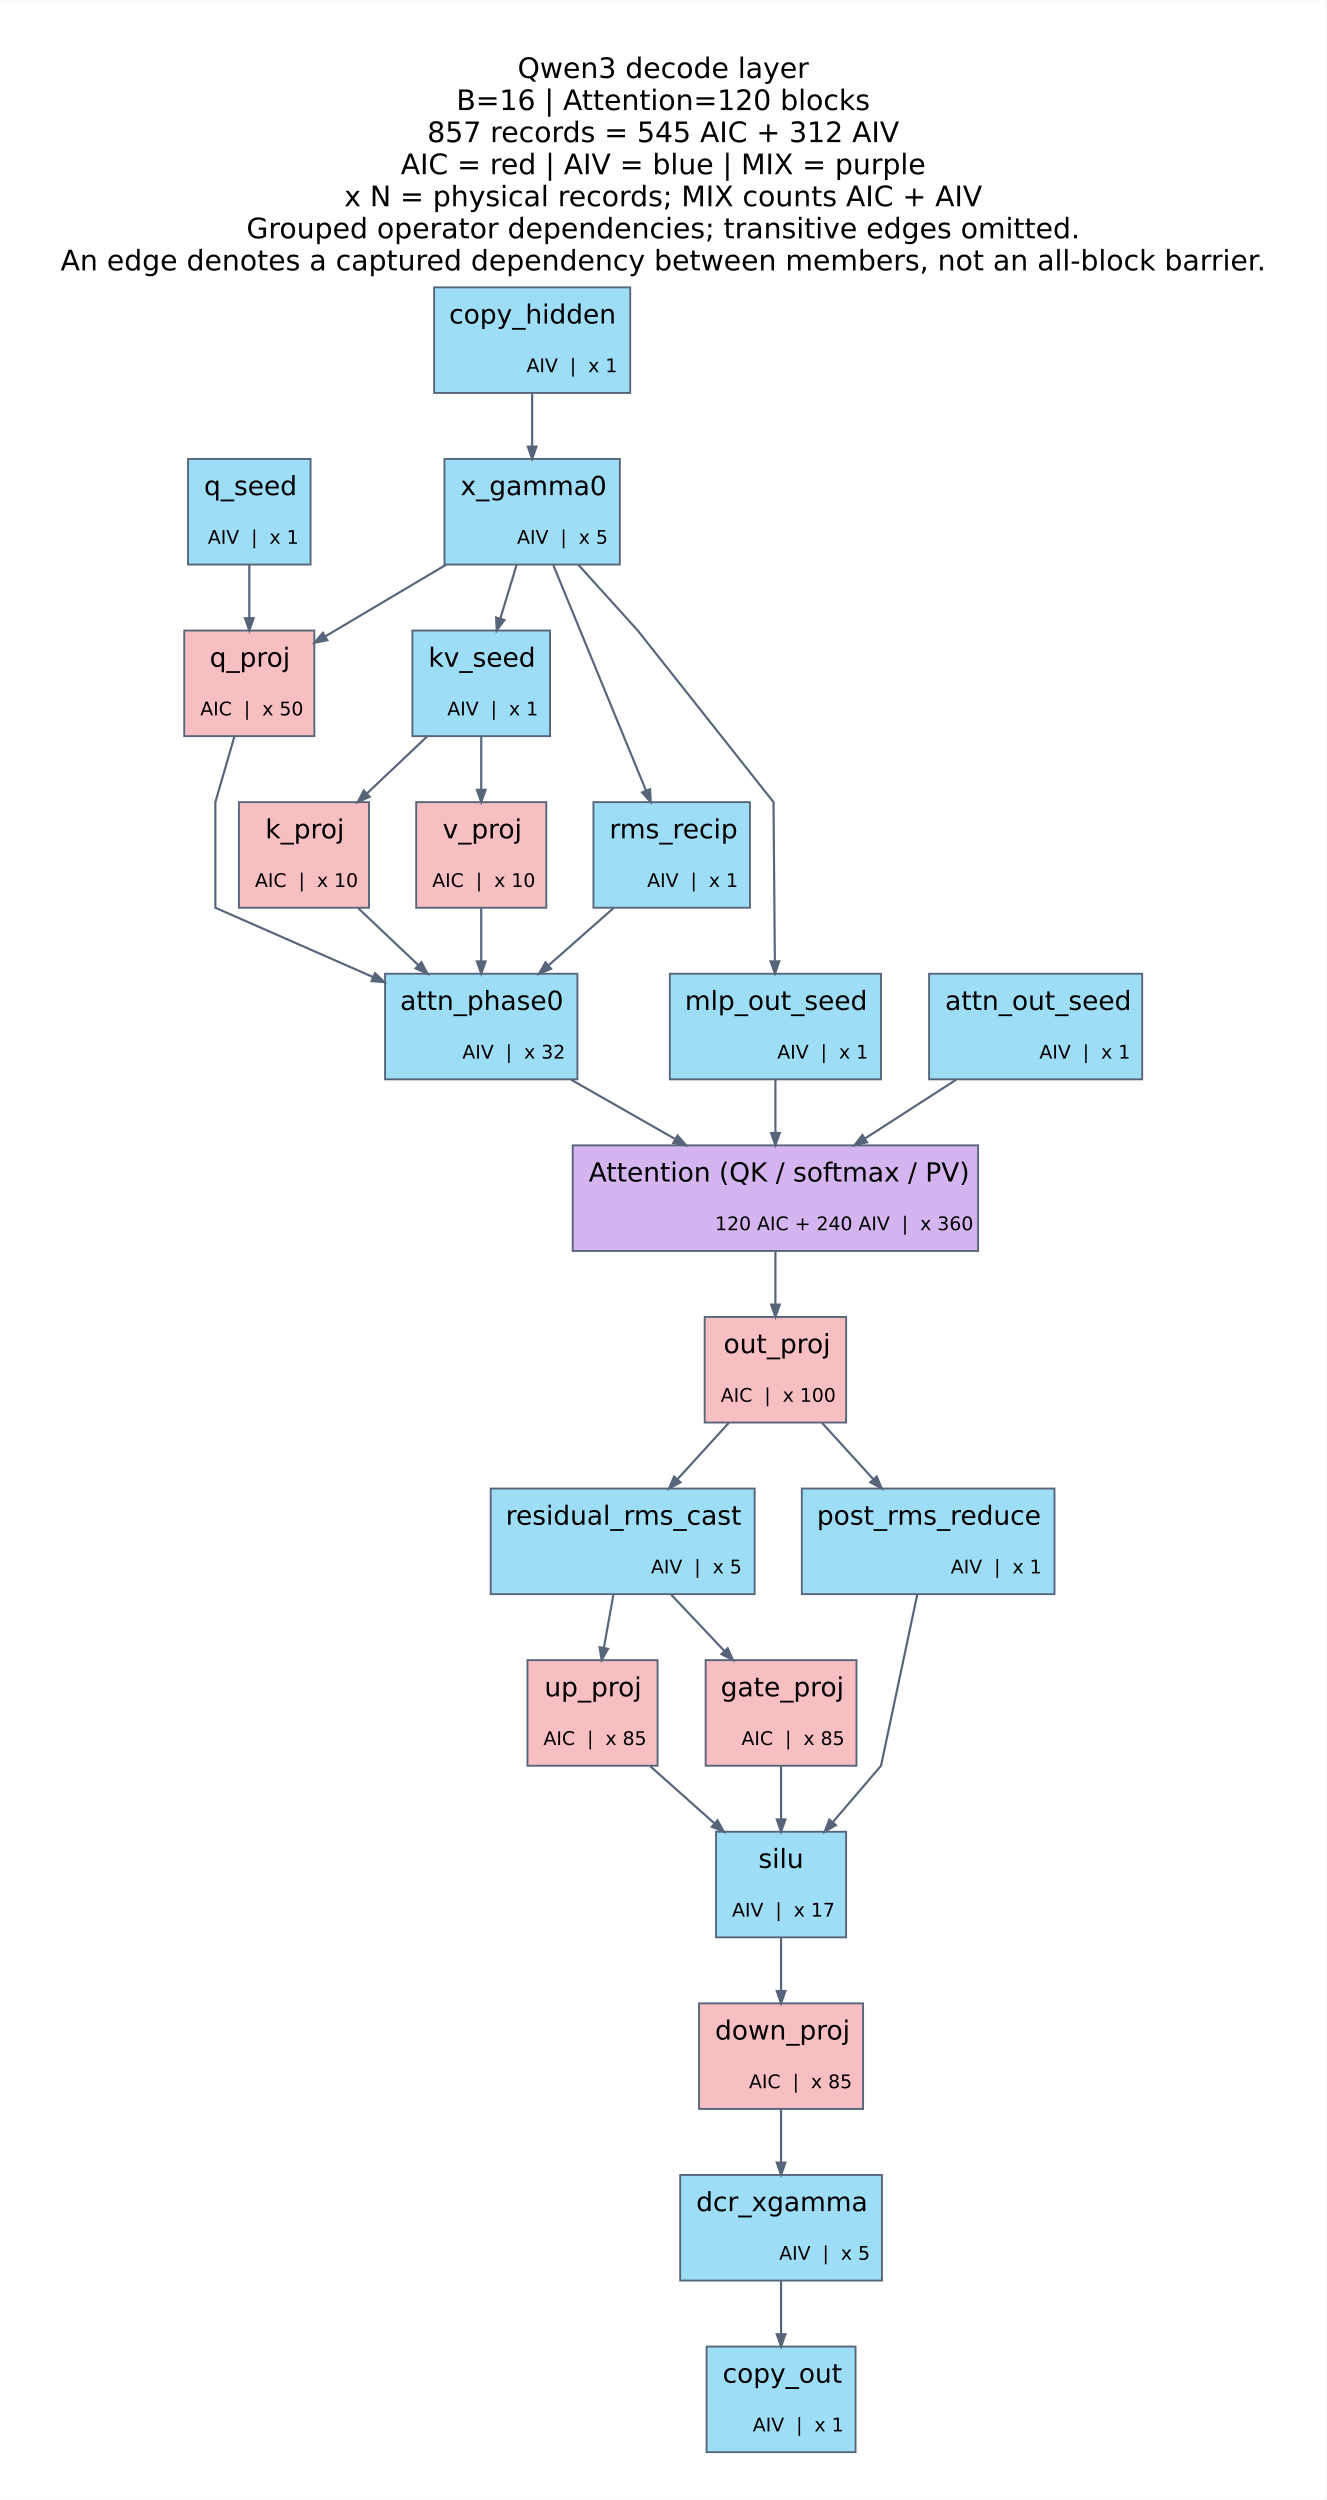
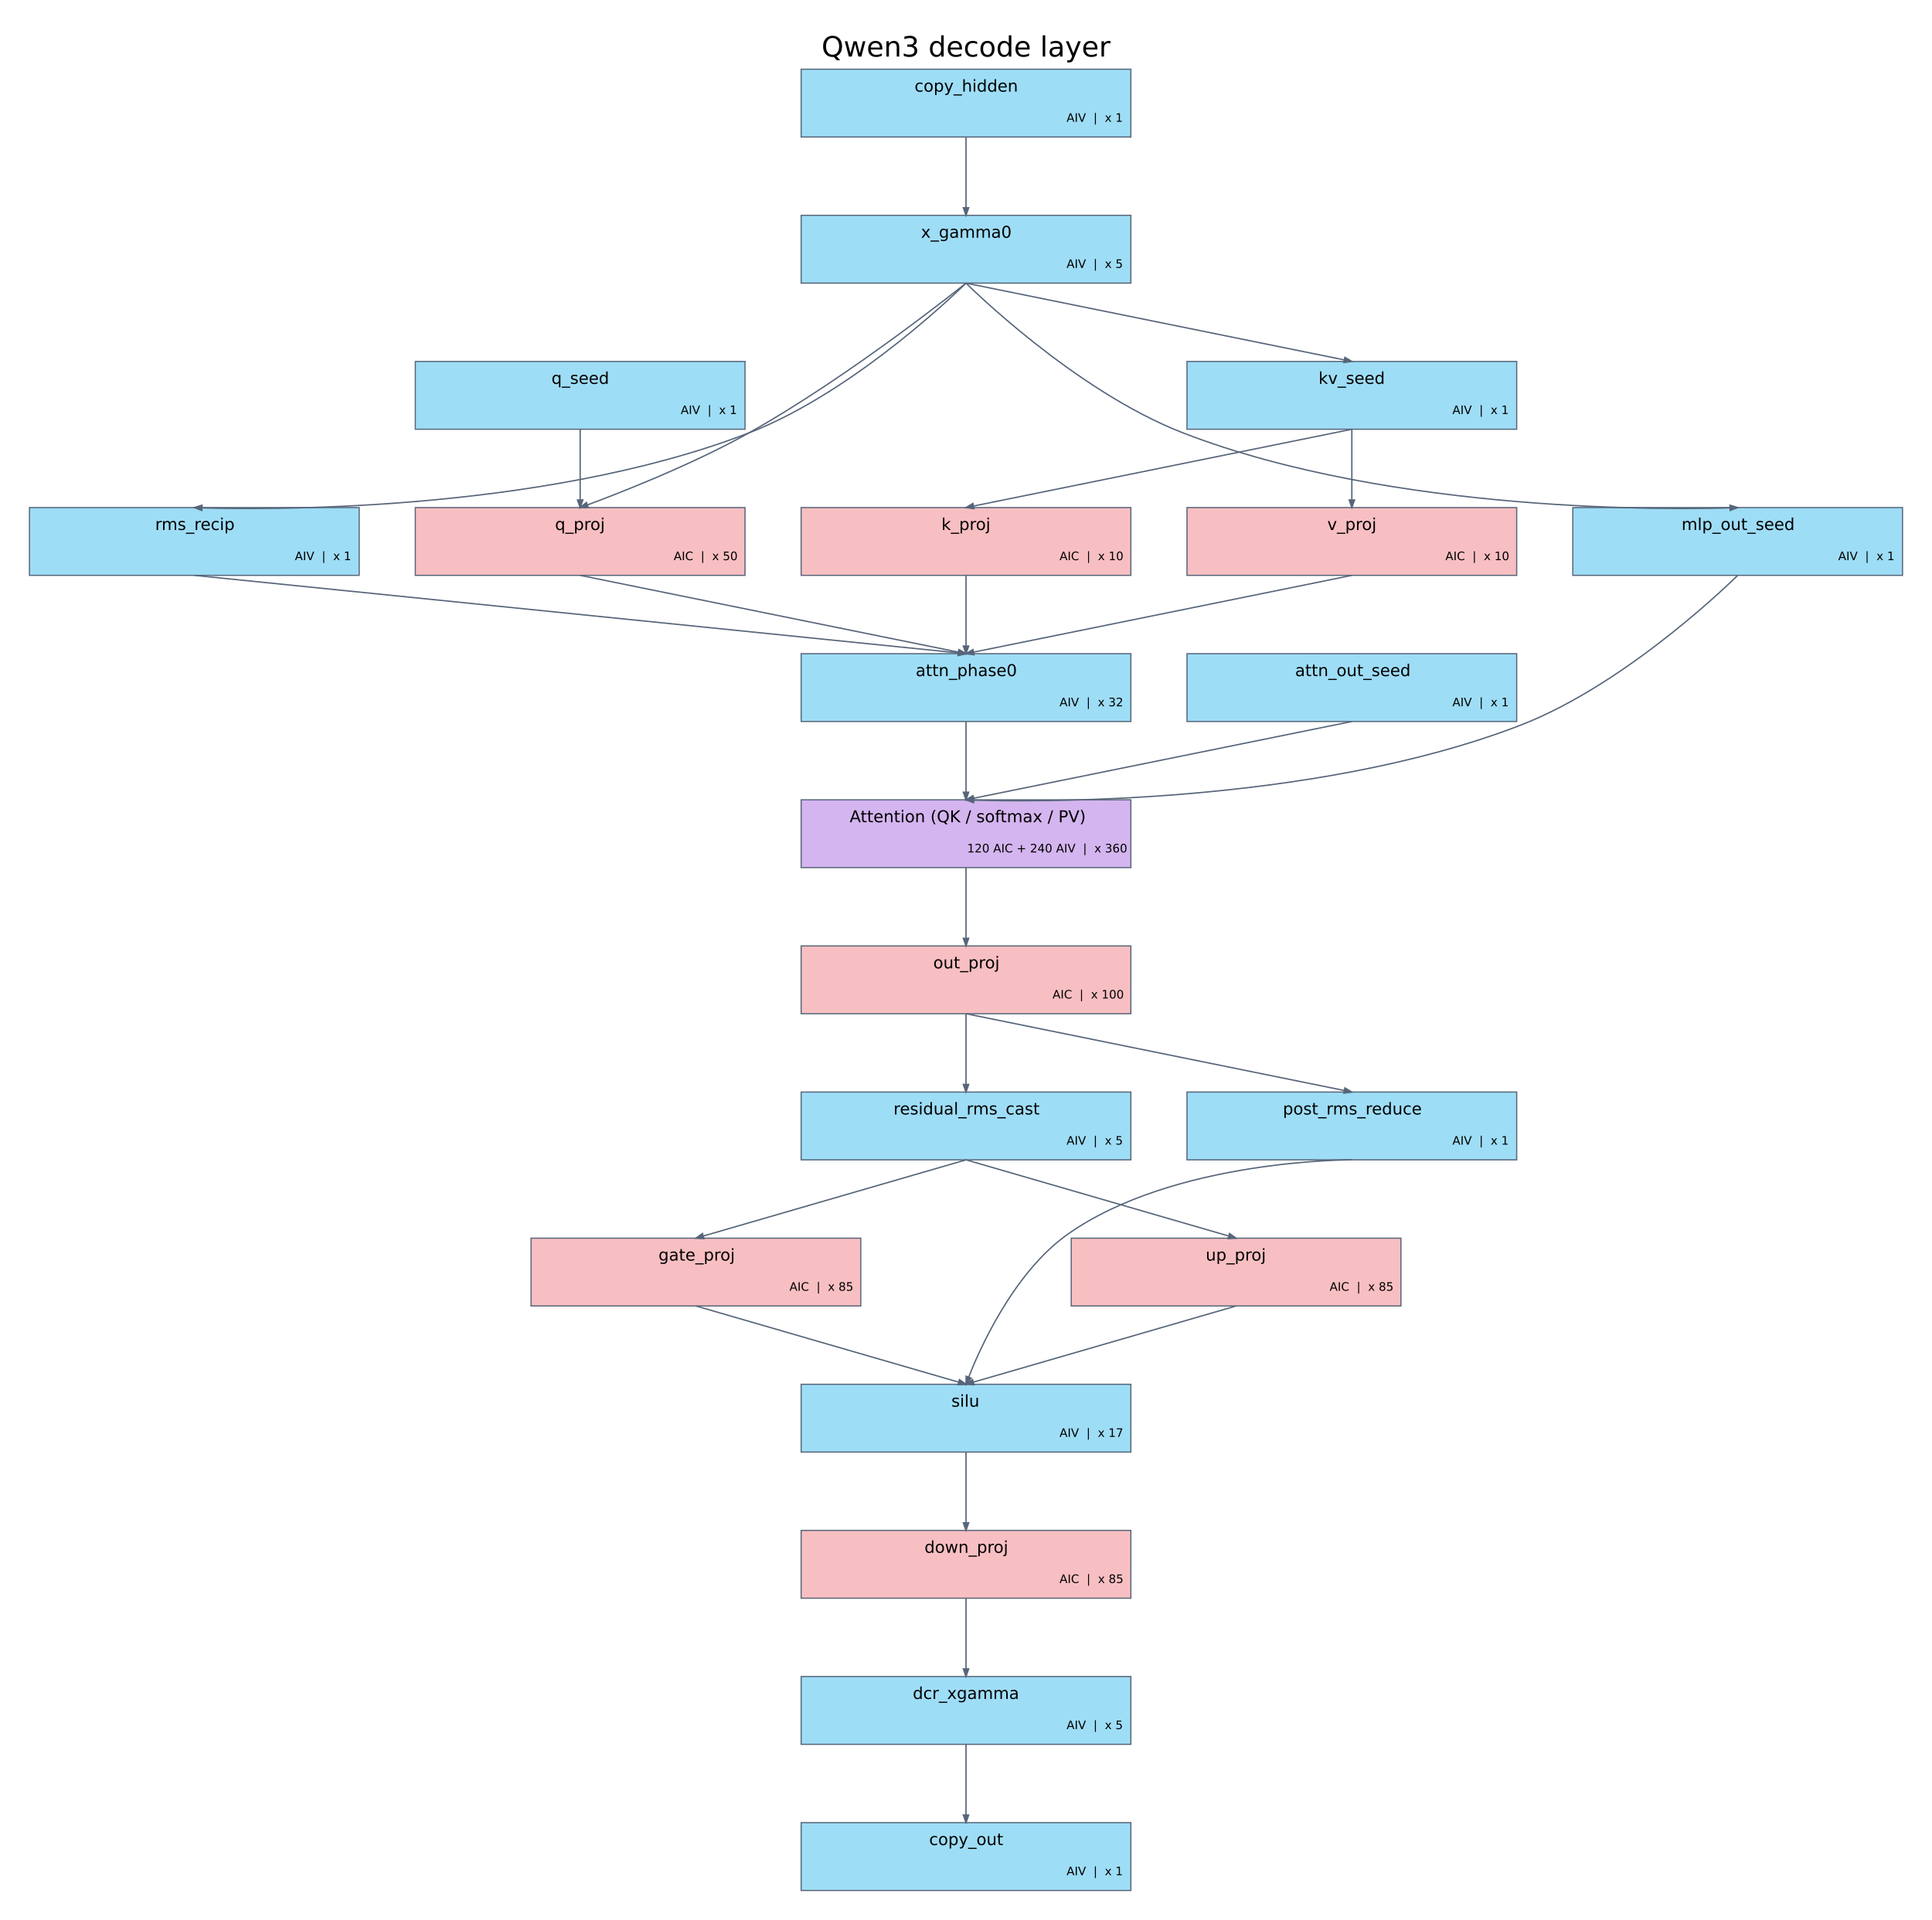
- <svg xmlns="http://www.w3.org/2000/svg" width="703pt" height="1325pt" viewBox="0.00 0.00 703.40 1325.40">
-   <g id="graph0" class="graph" transform="scale(1 1) rotate(0) translate(25.2 1300.2)">
-     <polygon fill="white" stroke="transparent" points="-25.2,25.2 -25.2,-1300.2 678.2,-1300.2 678.2,25.2 -25.2,25.2" />
-     <text text-anchor="middle" x="326.5" y="-1259" font-family="DejaVu Sans" font-size="15.00">Qwen3 decode layer</text>
-     <text text-anchor="middle" x="326.5" y="-1242" font-family="DejaVu Sans" font-size="15.00">B=16 | Attention=120 blocks</text>
-     <text text-anchor="middle" x="326.5" y="-1225" font-family="DejaVu Sans" font-size="15.00">857 records = 545 AIC + 312 AIV</text>
-     <text text-anchor="middle" x="326.5" y="-1208" font-family="DejaVu Sans" font-size="15.00">AIC = red | AIV = blue | MIX = purple</text>
-     <text text-anchor="middle" x="326.5" y="-1191" font-family="DejaVu Sans" font-size="15.00">x N = physical records; MIX counts AIC + AIV</text>
-     <text text-anchor="middle" x="326.5" y="-1174" font-family="DejaVu Sans" font-size="15.00">Grouped operator dependencies; transitive edges omitted.</text>
-     <text text-anchor="middle" x="326.5" y="-1157" font-family="DejaVu Sans" font-size="15.00">An edge denotes a captured dependency between members, not an all-block barrier.</text>
+ <svg xmlns="http://www.w3.org/2000/svg" width="1652pt" height="1642pt" viewBox="0.00 0.00 1652.40 1642.40">
+   <g id="graph0" class="graph" transform="scale(1 1) rotate(0) translate(25.2 1617.2)">
+     <polygon fill="white" stroke="transparent" points="-25.2,25.2 -25.2,-1617.2 1627.2,-1617.2 1627.2,25.2 -25.2,25.2" />
+     <text text-anchor="middle" x="801" y="-1568.8" font-family="DejaVu Sans" font-size="24.00">Qwen3 decode layer</text>
    <g id="node1" class="node">
-       <polygon fill="#9eddf6" stroke="transparent" points="205,-1092 205,-1148 309,-1148 309,-1092 205,-1092" />
-       <text text-anchor="start" x="213" y="-1128.8" font-family="DejaVu Sans" font-size="14.00">copy_hidden</text>
-       <text text-anchor="start" x="254" y="-1103" font-family="DejaVu Sans" font-size="10.00">AIV  |  x 1</text>
-       <polygon fill="none" stroke="#566579" points="205,-1092 205,-1148 309,-1148 309,-1092 205,-1092" />
+       <polygon fill="#9eddf6" stroke="transparent" points="660,-1500 660,-1558 942,-1558 942,-1500 660,-1500" />
+       <text text-anchor="start" x="757" y="-1538.8" font-family="DejaVu Sans" font-size="14.00">copy_hidden</text>
+       <text text-anchor="start" x="887" y="-1513" font-family="DejaVu Sans" font-size="10.00">AIV  |  x 1</text>
+       <polygon fill="none" stroke="#566579" points="660,-1500 660,-1558 942,-1558 942,-1500 660,-1500" />
    </g>
    <g id="node2" class="node">
-       <polygon fill="#9eddf6" stroke="transparent" points="210.5,-1001 210.5,-1057 303.5,-1057 303.5,-1001 210.5,-1001" />
-       <text text-anchor="start" x="219" y="-1037.8" font-family="DejaVu Sans" font-size="14.00">x_gamma0</text>
-       <text text-anchor="start" x="249" y="-1012" font-family="DejaVu Sans" font-size="10.00">AIV  |  x 5</text>
-       <polygon fill="none" stroke="#566579" points="210.5,-1001 210.5,-1057 303.5,-1057 303.5,-1001 210.5,-1001" />
+       <polygon fill="#9eddf6" stroke="transparent" points="660,-1375 660,-1433 942,-1433 942,-1375 660,-1375" />
+       <text text-anchor="start" x="762.5" y="-1413.8" font-family="DejaVu Sans" font-size="14.00">x_gamma0</text>
+       <text text-anchor="start" x="887" y="-1388" font-family="DejaVu Sans" font-size="10.00">AIV  |  x 5</text>
+       <polygon fill="none" stroke="#566579" points="660,-1375 660,-1433 942,-1433 942,-1375 660,-1375" />
    </g>
    <g id="edge4" class="edge">
-       <path fill="none" stroke="#566579" stroke-width="1.15" d="M257,-1091.81C257,-1082.93 257,-1072.95 257,-1063.65" />
-       <polygon fill="#566579" stroke="#566579" stroke-width="1.15" points="259.28,-1063.52 257,-1057.02 254.73,-1063.52 259.28,-1063.52" />
+       <path fill="none" stroke="#566579" stroke-width="1.15" d="M801,-1500C801,-1500 801,-1456.62 801,-1439.67" />
+       <polygon fill="#566579" stroke="#566579" stroke-width="1.15" points="803.28,-1439.5 801,-1433 798.73,-1439.5 803.28,-1439.5" />
    </g>
    <g id="node4" class="node">
-       <polygon fill="#9eddf6" stroke="transparent" points="289.5,-819 289.5,-875 372.5,-875 372.5,-819 289.5,-819" />
-       <text text-anchor="start" x="298" y="-855.8" font-family="DejaVu Sans" font-size="14.00">rms_recip</text>
-       <text text-anchor="start" x="318" y="-830" font-family="DejaVu Sans" font-size="10.00">AIV  |  x 1</text>
-       <polygon fill="none" stroke="#566579" points="289.5,-819 289.5,-875 372.5,-875 372.5,-819 289.5,-819" />
+       <polygon fill="#9eddf6" stroke="transparent" points="0,-1125 0,-1183 282,-1183 282,-1125 0,-1125" />
+       <text text-anchor="start" x="107.5" y="-1163.8" font-family="DejaVu Sans" font-size="14.00">rms_recip</text>
+       <text text-anchor="start" x="227" y="-1138" font-family="DejaVu Sans" font-size="10.00">AIV  |  x 1</text>
+       <polygon fill="none" stroke="#566579" points="0,-1125 0,-1183 282,-1183 282,-1125 0,-1125" />
    </g>
    <g id="edge26" class="edge">
-       <path fill="none" stroke="#566579" stroke-width="1.15" d="M268.24,-1000.66C281.41,-968.63 303.22,-915.57 317.35,-881.2" />
-       <polygon fill="#566579" stroke="#566579" stroke-width="1.15" points="319.53,-881.88 319.9,-875.01 315.32,-880.15 319.53,-881.88" />
+       <path fill="none" stroke="#566579" stroke-width="1.15" d="M801,-1375C801,-1375 708.78,-1282.97 615.2,-1246.8 435.06,-1177.17 190.99,-1181.39 147.7,-1182.75" />
+       <polygon fill="#566579" stroke="#566579" stroke-width="1.15" points="147.41,-1180.49 141,-1183 147.58,-1185.03 147.41,-1180.49" />
    </g>
    <g id="node6" class="node">
-       <polygon fill="#f8bfc2" stroke="transparent" points="72.5,-910 72.5,-966 141.5,-966 141.5,-910 72.5,-910" />
-       <text text-anchor="start" x="86" y="-946.8" font-family="DejaVu Sans" font-size="14.00">q_proj</text>
-       <text text-anchor="start" x="81" y="-921" font-family="DejaVu Sans" font-size="10.00">AIC  |  x 50</text>
-       <polygon fill="none" stroke="#566579" points="72.5,-910 72.5,-966 141.5,-966 141.5,-910 72.5,-910" />
+       <polygon fill="#f8bfc2" stroke="transparent" points="330,-1125 330,-1183 612,-1183 612,-1125 330,-1125" />
+       <text text-anchor="start" x="449.5" y="-1163.8" font-family="DejaVu Sans" font-size="14.00">q_proj</text>
+       <text text-anchor="start" x="551" y="-1138" font-family="DejaVu Sans" font-size="10.00">AIC  |  x 50</text>
+       <polygon fill="none" stroke="#566579" points="330,-1125 330,-1183 612,-1183 612,-1125 330,-1125" />
    </g>
    <g id="edge25" class="edge">
-       <path fill="none" stroke="#566579" stroke-width="1.15" d="M211.18,-1000.81C190.79,-988.72 167,-974.6 147.3,-962.91" />
-       <polygon fill="#566579" stroke="#566579" stroke-width="1.15" points="148.34,-960.88 141.59,-959.52 146.02,-964.8 148.34,-960.88" />
+       <path fill="none" stroke="#566579" stroke-width="1.15" d="M801,-1375C801,-1375 702.75,-1295.8 615.2,-1246.8 564.08,-1218.19 497.66,-1192.83 477.24,-1185.28" />
+       <polygon fill="#566579" stroke="#566579" stroke-width="1.15" points="477.89,-1183.09 471,-1183 476.33,-1187.37 477.89,-1183.09" />
    </g>
    <g id="node7" class="node">
-       <polygon fill="#9eddf6" stroke="transparent" points="193.5,-910 193.5,-966 266.5,-966 266.5,-910 193.5,-910" />
-       <text text-anchor="start" x="202" y="-946.8" font-family="DejaVu Sans" font-size="14.00">kv_seed</text>
-       <text text-anchor="start" x="212" y="-921" font-family="DejaVu Sans" font-size="10.00">AIV  |  x 1</text>
-       <polygon fill="none" stroke="#566579" points="193.5,-910 193.5,-966 266.5,-966 266.5,-910 193.5,-910" />
+       <polygon fill="#9eddf6" stroke="transparent" points="990,-1250 990,-1308 1272,-1308 1272,-1250 990,-1250" />
+       <text text-anchor="start" x="1102.5" y="-1288.8" font-family="DejaVu Sans" font-size="14.00">kv_seed</text>
+       <text text-anchor="start" x="1217" y="-1263" font-family="DejaVu Sans" font-size="10.00">AIV  |  x 1</text>
+       <polygon fill="none" stroke="#566579" points="990,-1250 990,-1308 1272,-1308 1272,-1250 990,-1250" />
    </g>
    <g id="edge23" class="edge">
-       <path fill="none" stroke="#566579" stroke-width="1.15" d="M248.75,-1000.81C246.03,-991.84 242.97,-981.76 240.13,-972.38" />
-       <polygon fill="#566579" stroke="#566579" stroke-width="1.15" points="242.26,-971.58 238.2,-966.02 237.91,-972.9 242.26,-971.58" />
+       <path fill="none" stroke="#566579" stroke-width="1.15" d="M801,-1375C801,-1375 1077.9,-1318.78 1124.41,-1309.34" />
+       <polygon fill="#566579" stroke="#566579" stroke-width="1.15" points="1125.08,-1311.52 1131,-1308 1124.18,-1307.06 1125.08,-1311.52" />
    </g>
    <g id="node8" class="node">
-       <polygon fill="#9eddf6" stroke="transparent" points="330,-728 330,-784 442,-784 442,-728 330,-728" />
-       <text text-anchor="start" x="338" y="-764.8" font-family="DejaVu Sans" font-size="14.00">mlp_out_seed</text>
-       <text text-anchor="start" x="387" y="-739" font-family="DejaVu Sans" font-size="10.00">AIV  |  x 1</text>
-       <polygon fill="none" stroke="#566579" points="330,-728 330,-784 442,-784 442,-728 330,-728" />
+       <polygon fill="#9eddf6" stroke="transparent" points="1320,-1125 1320,-1183 1602,-1183 1602,-1125 1320,-1125" />
+       <text text-anchor="start" x="1413" y="-1163.8" font-family="DejaVu Sans" font-size="14.00">mlp_out_seed</text>
+       <text text-anchor="start" x="1547" y="-1138" font-family="DejaVu Sans" font-size="10.00">AIV  |  x 1</text>
+       <polygon fill="none" stroke="#566579" points="1320,-1125 1320,-1183 1602,-1183 1602,-1125 1320,-1125" />
    </g>
    <g id="edge24" class="edge">
-       <path fill="none" stroke="#566579" stroke-width="1.15" d="M281.4,-1000.99C296.49,-984.28 313,-966 313,-966 313,-966 385,-875 385,-875 385,-875 385.42,-825.7 385.71,-790.83" />
-       <polygon fill="#566579" stroke="#566579" stroke-width="1.15" points="387.99,-790.59 385.77,-784.07 383.44,-790.55 387.99,-790.59" />
+       <path fill="none" stroke="#566579" stroke-width="1.15" d="M801,-1375C801,-1375 893.22,-1282.97 986.8,-1246.8 1166.94,-1177.17 1411.01,-1181.39 1454.3,-1182.75" />
+       <polygon fill="#566579" stroke="#566579" stroke-width="1.15" points="1454.42,-1185.03 1461,-1183 1454.59,-1180.49 1454.42,-1185.03" />
    </g>
    <g id="node3" class="node">
-       <polygon fill="#9eddf6" stroke="transparent" points="467.5,-728 467.5,-784 580.5,-784 580.5,-728 467.5,-728" />
-       <text text-anchor="start" x="476" y="-764.8" font-family="DejaVu Sans" font-size="14.00">attn_out_seed</text>
-       <text text-anchor="start" x="526" y="-739" font-family="DejaVu Sans" font-size="10.00">AIV  |  x 1</text>
-       <polygon fill="none" stroke="#566579" points="467.5,-728 467.5,-784 580.5,-784 580.5,-728 467.5,-728" />
+       <polygon fill="#9eddf6" stroke="transparent" points="990,-1000 990,-1058 1272,-1058 1272,-1000 990,-1000" />
+       <text text-anchor="start" x="1082.5" y="-1038.8" font-family="DejaVu Sans" font-size="14.00">attn_out_seed</text>
+       <text text-anchor="start" x="1217" y="-1013" font-family="DejaVu Sans" font-size="10.00">AIV  |  x 1</text>
+       <polygon fill="none" stroke="#566579" points="990,-1000 990,-1058 1272,-1058 1272,-1000 990,-1000" />
    </g>
    <g id="node12" class="node">
-       <polygon fill="#d4b5ef" stroke="transparent" points="278.5,-637 278.5,-693 493.5,-693 493.5,-637 278.5,-637" />
-       <text text-anchor="start" x="287" y="-673.8" font-family="DejaVu Sans" font-size="14.00">Attention (QK / softmax / PV)</text>
-       <text text-anchor="start" x="354" y="-648" font-family="DejaVu Sans" font-size="10.00">120 AIC + 240 AIV  |  x 360</text>
-       <polygon fill="none" stroke="#566579" points="278.5,-637 278.5,-693 493.5,-693 493.5,-637 278.5,-637" />
+       <polygon fill="#d4b5ef" stroke="transparent" points="660,-875 660,-933 942,-933 942,-875 660,-875" />
+       <text text-anchor="start" x="701.5" y="-913.8" font-family="DejaVu Sans" font-size="14.00">Attention (QK / softmax / PV)</text>
+       <text text-anchor="start" x="802" y="-888" font-family="DejaVu Sans" font-size="10.00">120 AIC + 240 AIV  |  x 360</text>
+       <polygon fill="none" stroke="#566579" points="660,-875 660,-933 942,-933 942,-875 660,-875" />
    </g>
    <g id="edge2" class="edge">
-       <path fill="none" stroke="#566579" stroke-width="1.15" d="M481.85,-727.81C466.6,-717.98 449.28,-706.81 433.59,-696.69" />
-       <polygon fill="#566579" stroke="#566579" stroke-width="1.15" points="434.59,-694.63 427.9,-693.02 432.13,-698.45 434.59,-694.63" />
+       <path fill="none" stroke="#566579" stroke-width="1.15" d="M1131,-1000C1131,-1000 854.1,-943.78 807.59,-934.34" />
+       <polygon fill="#566579" stroke="#566579" stroke-width="1.15" points="807.82,-932.06 801,-933 806.92,-936.52 807.82,-932.06" />
    </g>
    <g id="node11" class="node">
-       <polygon fill="#9eddf6" stroke="transparent" points="179,-728 179,-784 281,-784 281,-728 179,-728" />
-       <text text-anchor="start" x="187" y="-764.8" font-family="DejaVu Sans" font-size="14.00">attn_phase0</text>
-       <text text-anchor="start" x="220" y="-739" font-family="DejaVu Sans" font-size="10.00">AIV  |  x 32</text>
-       <polygon fill="none" stroke="#566579" points="179,-728 179,-784 281,-784 281,-728 179,-728" />
+       <polygon fill="#9eddf6" stroke="transparent" points="660,-1000 660,-1058 942,-1058 942,-1000 660,-1000" />
+       <text text-anchor="start" x="758" y="-1038.8" font-family="DejaVu Sans" font-size="14.00">attn_phase0</text>
+       <text text-anchor="start" x="881" y="-1013" font-family="DejaVu Sans" font-size="10.00">AIV  |  x 32</text>
+       <polygon fill="none" stroke="#566579" points="660,-1000 660,-1058 942,-1058 942,-1000 660,-1000" />
    </g>
    <g id="edge19" class="edge">
-       <path fill="none" stroke="#566579" stroke-width="1.15" d="M300.15,-818.81C289.28,-809.24 276.98,-798.4 265.74,-788.49" />
-       <polygon fill="#566579" stroke="#566579" stroke-width="1.15" points="267.04,-786.61 260.66,-784.02 264.04,-790.02 267.04,-786.61" />
+       <path fill="none" stroke="#566579" stroke-width="1.15" d="M141,-1125C141,-1125 725.92,-1065.62 794.47,-1058.66" />
+       <polygon fill="#566579" stroke="#566579" stroke-width="1.15" points="794.76,-1060.92 801,-1058 794.3,-1056.39 794.76,-1060.92" />
    </g>
    <g id="node5" class="node">
-       <polygon fill="#9eddf6" stroke="transparent" points="74.5,-1001 74.5,-1057 139.5,-1057 139.5,-1001 74.5,-1001" />
-       <text text-anchor="start" x="83" y="-1037.8" font-family="DejaVu Sans" font-size="14.00">q_seed</text>
-       <text text-anchor="start" x="85" y="-1012" font-family="DejaVu Sans" font-size="10.00">AIV  |  x 1</text>
-       <polygon fill="none" stroke="#566579" points="74.5,-1001 74.5,-1057 139.5,-1057 139.5,-1001 74.5,-1001" />
+       <polygon fill="#9eddf6" stroke="transparent" points="330,-1250 330,-1308 612,-1308 612,-1250 330,-1250" />
+       <text text-anchor="start" x="446.5" y="-1288.8" font-family="DejaVu Sans" font-size="14.00">q_seed</text>
+       <text text-anchor="start" x="557" y="-1263" font-family="DejaVu Sans" font-size="10.00">AIV  |  x 1</text>
+       <polygon fill="none" stroke="#566579" points="330,-1250 330,-1308 612,-1308 612,-1250 330,-1250" />
    </g>
    <g id="edge16" class="edge">
-       <path fill="none" stroke="#566579" stroke-width="1.15" d="M107,-1000.81C107,-991.93 107,-981.95 107,-972.65" />
-       <polygon fill="#566579" stroke="#566579" stroke-width="1.15" points="109.28,-972.52 107,-966.02 104.73,-972.52 109.28,-972.52" />
+       <path fill="none" stroke="#566579" stroke-width="1.15" d="M471,-1250C471,-1250 471,-1206.62 471,-1189.67" />
+       <polygon fill="#566579" stroke="#566579" stroke-width="1.15" points="473.28,-1189.5 471,-1183 468.73,-1189.5 473.28,-1189.5" />
    </g>
    <g id="edge15" class="edge">
-       <path fill="none" stroke="#566579" stroke-width="1.15" d="M99.16,-909.99C94.31,-893.28 89,-875 89,-875 89,-875 89,-819 89,-819 89,-819 133.49,-799.44 172.49,-782.29" />
-       <polygon fill="#566579" stroke="#566579" stroke-width="1.15" points="173.66,-784.26 178.7,-779.56 171.83,-780.09 173.66,-784.26" />
+       <path fill="none" stroke="#566579" stroke-width="1.15" d="M471,-1125C471,-1125 747.9,-1068.78 794.41,-1059.34" />
+       <polygon fill="#566579" stroke="#566579" stroke-width="1.15" points="795.08,-1061.52 801,-1058 794.18,-1057.06 795.08,-1061.52" />
    </g>
    <g id="node9" class="node">
-       <polygon fill="#f8bfc2" stroke="transparent" points="101.5,-819 101.5,-875 170.5,-875 170.5,-819 101.5,-819" />
-       <text text-anchor="start" x="115.5" y="-855.8" font-family="DejaVu Sans" font-size="14.00">k_proj</text>
-       <text text-anchor="start" x="110" y="-830" font-family="DejaVu Sans" font-size="10.00">AIC  |  x 10</text>
-       <polygon fill="none" stroke="#566579" points="101.5,-819 101.5,-875 170.5,-875 170.5,-819 101.5,-819" />
+       <polygon fill="#f8bfc2" stroke="transparent" points="660,-1125 660,-1183 942,-1183 942,-1125 660,-1125" />
+       <text text-anchor="start" x="780" y="-1163.8" font-family="DejaVu Sans" font-size="14.00">k_proj</text>
+       <text text-anchor="start" x="881" y="-1138" font-family="DejaVu Sans" font-size="10.00">AIC  |  x 10</text>
+       <polygon fill="none" stroke="#566579" points="660,-1125 660,-1183 942,-1183 942,-1125 660,-1125" />
    </g>
    <g id="edge9" class="edge">
-       <path fill="none" stroke="#566579" stroke-width="1.15" d="M201.29,-909.81C191.17,-900.24 179.72,-889.4 169.26,-879.49" />
-       <polygon fill="#566579" stroke="#566579" stroke-width="1.15" points="170.82,-877.84 164.54,-875.02 167.69,-881.14 170.82,-877.84" />
+       <path fill="none" stroke="#566579" stroke-width="1.15" d="M1131,-1250C1131,-1250 854.1,-1193.78 807.59,-1184.34" />
+       <polygon fill="#566579" stroke="#566579" stroke-width="1.15" points="807.82,-1182.06 801,-1183 806.92,-1186.52 807.82,-1182.06" />
    </g>
    <g id="node10" class="node">
-       <polygon fill="#f8bfc2" stroke="transparent" points="195.5,-819 195.5,-875 264.5,-875 264.5,-819 195.5,-819" />
-       <text text-anchor="start" x="209.5" y="-855.8" font-family="DejaVu Sans" font-size="14.00">v_proj</text>
-       <text text-anchor="start" x="204" y="-830" font-family="DejaVu Sans" font-size="10.00">AIC  |  x 10</text>
-       <polygon fill="none" stroke="#566579" points="195.5,-819 195.5,-875 264.5,-875 264.5,-819 195.5,-819" />
+       <polygon fill="#f8bfc2" stroke="transparent" points="990,-1125 990,-1183 1272,-1183 1272,-1125 990,-1125" />
+       <text text-anchor="start" x="1110" y="-1163.8" font-family="DejaVu Sans" font-size="14.00">v_proj</text>
+       <text text-anchor="start" x="1211" y="-1138" font-family="DejaVu Sans" font-size="10.00">AIC  |  x 10</text>
+       <polygon fill="none" stroke="#566579" points="990,-1125 990,-1183 1272,-1183 1272,-1125 990,-1125" />
    </g>
    <g id="edge10" class="edge">
-       <path fill="none" stroke="#566579" stroke-width="1.15" d="M230,-909.81C230,-900.93 230,-890.95 230,-881.65" />
-       <polygon fill="#566579" stroke="#566579" stroke-width="1.15" points="232.28,-881.52 230,-875.02 227.73,-881.52 232.28,-881.52" />
+       <path fill="none" stroke="#566579" stroke-width="1.15" d="M1131,-1250C1131,-1250 1131,-1206.62 1131,-1189.67" />
+       <polygon fill="#566579" stroke="#566579" stroke-width="1.15" points="1133.28,-1189.5 1131,-1183 1128.73,-1189.5 1133.28,-1189.5" />
    </g>
    <g id="edge11" class="edge">
-       <path fill="none" stroke="#566579" stroke-width="1.15" d="M386,-727.81C386,-718.93 386,-708.95 386,-699.65" />
-       <polygon fill="#566579" stroke="#566579" stroke-width="1.15" points="388.28,-699.52 386,-693.02 383.73,-699.52 388.28,-699.52" />
+       <path fill="none" stroke="#566579" stroke-width="1.15" d="M1461,-1125C1461,-1125 1368.78,-1032.97 1275.2,-996.8 1095.06,-927.17 850.99,-931.39 807.7,-932.75" />
+       <polygon fill="#566579" stroke="#566579" stroke-width="1.15" points="807.41,-930.49 801,-933 807.58,-935.03 807.41,-930.49" />
    </g>
    <g id="edge8" class="edge">
-       <path fill="none" stroke="#566579" stroke-width="1.15" d="M164.71,-818.81C174.83,-809.24 186.28,-798.4 196.74,-788.49" />
-       <polygon fill="#566579" stroke="#566579" stroke-width="1.15" points="198.31,-790.14 201.46,-784.02 195.18,-786.84 198.31,-790.14" />
+       <path fill="none" stroke="#566579" stroke-width="1.15" d="M801,-1125C801,-1125 801,-1081.62 801,-1064.67" />
+       <polygon fill="#566579" stroke="#566579" stroke-width="1.15" points="803.28,-1064.5 801,-1058 798.73,-1064.5 803.28,-1064.5" />
    </g>
    <g id="edge22" class="edge">
-       <path fill="none" stroke="#566579" stroke-width="1.15" d="M230,-818.81C230,-809.93 230,-799.95 230,-790.65" />
-       <polygon fill="#566579" stroke="#566579" stroke-width="1.15" points="232.28,-790.52 230,-784.02 227.73,-790.52 232.28,-790.52" />
+       <path fill="none" stroke="#566579" stroke-width="1.15" d="M1131,-1125C1131,-1125 854.1,-1068.78 807.59,-1059.34" />
+       <polygon fill="#566579" stroke="#566579" stroke-width="1.15" points="807.82,-1057.06 801,-1058 806.92,-1061.52 807.82,-1057.06" />
    </g>
    <g id="edge3" class="edge">
-       <path fill="none" stroke="#566579" stroke-width="1.15" d="M277.65,-727.81C295.04,-717.89 314.81,-706.61 332.67,-696.43" />
-       <polygon fill="#566579" stroke="#566579" stroke-width="1.15" points="334.12,-698.22 338.64,-693.02 331.87,-694.27 334.12,-698.22" />
+       <path fill="none" stroke="#566579" stroke-width="1.15" d="M801,-1000C801,-1000 801,-956.62 801,-939.67" />
+       <polygon fill="#566579" stroke="#566579" stroke-width="1.15" points="803.28,-939.5 801,-933 798.73,-939.5 803.28,-939.5" />
    </g>
    <g id="node13" class="node">
-       <polygon fill="#f8bfc2" stroke="transparent" points="348.5,-546 348.5,-602 423.5,-602 423.5,-546 348.5,-546" />
-       <text text-anchor="start" x="358.5" y="-582.8" font-family="DejaVu Sans" font-size="14.00">out_proj</text>
-       <text text-anchor="start" x="357" y="-557" font-family="DejaVu Sans" font-size="10.00">AIC  |  x 100</text>
-       <polygon fill="none" stroke="#566579" points="348.5,-546 348.5,-602 423.5,-602 423.5,-546 348.5,-546" />
+       <polygon fill="#f8bfc2" stroke="transparent" points="660,-750 660,-808 942,-808 942,-750 660,-750" />
+       <text text-anchor="start" x="773" y="-788.8" font-family="DejaVu Sans" font-size="14.00">out_proj</text>
+       <text text-anchor="start" x="875" y="-763" font-family="DejaVu Sans" font-size="10.00">AIC  |  x 100</text>
+       <polygon fill="none" stroke="#566579" points="660,-750 660,-808 942,-808 942,-750 660,-750" />
    </g>
    <g id="edge1" class="edge">
-       <path fill="none" stroke="#566579" stroke-width="1.15" d="M386,-636.81C386,-627.93 386,-617.95 386,-608.65" />
-       <polygon fill="#566579" stroke="#566579" stroke-width="1.15" points="388.28,-608.52 386,-602.02 383.73,-608.52 388.28,-608.52" />
+       <path fill="none" stroke="#566579" stroke-width="1.15" d="M801,-875C801,-875 801,-831.62 801,-814.67" />
+       <polygon fill="#566579" stroke="#566579" stroke-width="1.15" points="803.28,-814.5 801,-808 798.73,-814.5 803.28,-814.5" />
    </g>
    <g id="node14" class="node">
-       <polygon fill="#9eddf6" stroke="transparent" points="235,-455 235,-511 375,-511 375,-455 235,-455" />
-       <text text-anchor="start" x="243" y="-491.8" font-family="DejaVu Sans" font-size="14.00">residual_rms_cast</text>
-       <text text-anchor="start" x="320" y="-466" font-family="DejaVu Sans" font-size="10.00">AIV  |  x 5</text>
-       <polygon fill="none" stroke="#566579" points="235,-455 235,-511 375,-511 375,-455 235,-455" />
+       <polygon fill="#9eddf6" stroke="transparent" points="660,-625 660,-683 942,-683 942,-625 660,-625" />
+       <text text-anchor="start" x="739" y="-663.8" font-family="DejaVu Sans" font-size="14.00">residual_rms_cast</text>
+       <text text-anchor="start" x="887" y="-638" font-family="DejaVu Sans" font-size="10.00">AIV  |  x 5</text>
+       <polygon fill="none" stroke="#566579" points="660,-625 660,-683 942,-683 942,-625 660,-625" />
    </g>
    <g id="edge13" class="edge">
-       <path fill="none" stroke="#566579" stroke-width="1.15" d="M361.26,-545.81C352.7,-536.41 343.03,-525.79 334.15,-516.03" />
-       <polygon fill="#566579" stroke="#566579" stroke-width="1.15" points="335.65,-514.3 329.59,-511.02 332.28,-517.36 335.65,-514.3" />
+       <path fill="none" stroke="#566579" stroke-width="1.15" d="M801,-750C801,-750 801,-706.62 801,-689.67" />
+       <polygon fill="#566579" stroke="#566579" stroke-width="1.15" points="803.28,-689.5 801,-683 798.73,-689.5 803.28,-689.5" />
    </g>
    <g id="node15" class="node">
-       <polygon fill="#9eddf6" stroke="transparent" points="400,-455 400,-511 534,-511 534,-455 400,-455" />
-       <text text-anchor="start" x="408" y="-491.8" font-family="DejaVu Sans" font-size="14.00">post_rms_reduce</text>
-       <text text-anchor="start" x="479" y="-466" font-family="DejaVu Sans" font-size="10.00">AIV  |  x 1</text>
-       <polygon fill="none" stroke="#566579" points="400,-455 400,-511 534,-511 534,-455 400,-455" />
+       <polygon fill="#9eddf6" stroke="transparent" points="990,-625 990,-683 1272,-683 1272,-625 990,-625" />
+       <text text-anchor="start" x="1072" y="-663.8" font-family="DejaVu Sans" font-size="14.00">post_rms_reduce</text>
+       <text text-anchor="start" x="1217" y="-638" font-family="DejaVu Sans" font-size="10.00">AIV  |  x 1</text>
+       <polygon fill="none" stroke="#566579" points="990,-625 990,-683 1272,-683 1272,-625 990,-625" />
    </g>
    <g id="edge12" class="edge">
-       <path fill="none" stroke="#566579" stroke-width="1.15" d="M410.74,-545.81C419.3,-536.41 428.97,-525.79 437.85,-516.03" />
-       <polygon fill="#566579" stroke="#566579" stroke-width="1.15" points="439.72,-517.36 442.41,-511.02 436.35,-514.3 439.72,-517.36" />
+       <path fill="none" stroke="#566579" stroke-width="1.15" d="M801,-750C801,-750 1077.9,-693.78 1124.41,-684.34" />
+       <polygon fill="#566579" stroke="#566579" stroke-width="1.15" points="1125.08,-686.52 1131,-683 1124.18,-682.06 1125.08,-686.52" />
    </g>
    <g id="node16" class="node">
-       <polygon fill="#f8bfc2" stroke="transparent" points="349,-364 349,-420 429,-420 429,-364 349,-364" />
-       <text text-anchor="start" x="357" y="-400.8" font-family="DejaVu Sans" font-size="14.00">gate_proj</text>
-       <text text-anchor="start" x="368" y="-375" font-family="DejaVu Sans" font-size="10.00">AIC  |  x 85</text>
-       <polygon fill="none" stroke="#566579" points="349,-364 349,-420 429,-420 429,-364 349,-364" />
+       <polygon fill="#f8bfc2" stroke="transparent" points="429,-500 429,-558 711,-558 711,-500 429,-500" />
+       <text text-anchor="start" x="538" y="-538.8" font-family="DejaVu Sans" font-size="14.00">gate_proj</text>
+       <text text-anchor="start" x="650" y="-513" font-family="DejaVu Sans" font-size="10.00">AIC  |  x 85</text>
+       <polygon fill="none" stroke="#566579" points="429,-500 429,-558 711,-558 711,-500 429,-500" />
    </g>
    <g id="edge17" class="edge">
-       <path fill="none" stroke="#566579" stroke-width="1.15" d="M330.66,-454.81C339.62,-445.32 349.75,-434.59 359.02,-424.76" />
-       <polygon fill="#566579" stroke="#566579" stroke-width="1.15" points="360.69,-426.31 363.5,-420.02 357.38,-423.19 360.69,-426.31" />
+       <path fill="none" stroke="#566579" stroke-width="1.15" d="M801,-625C801,-625 614.54,-570.92 576.66,-559.93" />
+       <polygon fill="#566579" stroke="#566579" stroke-width="1.15" points="576.88,-557.63 570,-558 575.61,-562 576.88,-557.63" />
    </g>
    <g id="node17" class="node">
-       <polygon fill="#f8bfc2" stroke="transparent" points="254.5,-364 254.5,-420 323.5,-420 323.5,-364 254.5,-364" />
-       <text text-anchor="start" x="263.5" y="-400.8" font-family="DejaVu Sans" font-size="14.00">up_proj</text>
-       <text text-anchor="start" x="263" y="-375" font-family="DejaVu Sans" font-size="10.00">AIC  |  x 85</text>
-       <polygon fill="none" stroke="#566579" points="254.5,-364 254.5,-420 323.5,-420 323.5,-364 254.5,-364" />
+       <polygon fill="#f8bfc2" stroke="transparent" points="891,-500 891,-558 1173,-558 1173,-500 891,-500" />
+       <text text-anchor="start" x="1006" y="-538.8" font-family="DejaVu Sans" font-size="14.00">up_proj</text>
+       <text text-anchor="start" x="1112" y="-513" font-family="DejaVu Sans" font-size="10.00">AIC  |  x 85</text>
+       <polygon fill="none" stroke="#566579" points="891,-500 891,-558 1173,-558 1173,-500 891,-500" />
    </g>
    <g id="edge18" class="edge">
-       <path fill="none" stroke="#566579" stroke-width="1.15" d="M300.11,-454.81C298.52,-445.93 296.72,-435.95 295.05,-426.65" />
-       <polygon fill="#566579" stroke="#566579" stroke-width="1.15" points="297.25,-426.01 293.86,-420.02 292.77,-426.82 297.25,-426.01" />
+       <path fill="none" stroke="#566579" stroke-width="1.15" d="M801,-625C801,-625 987.46,-570.92 1025.34,-559.93" />
+       <polygon fill="#566579" stroke="#566579" stroke-width="1.15" points="1026.39,-562 1032,-558 1025.12,-557.63 1026.39,-562" />
    </g>
    <g id="node18" class="node">
-       <polygon fill="#9eddf6" stroke="transparent" points="354.5,-273 354.5,-329 423.5,-329 423.5,-273 354.5,-273" />
-       <text text-anchor="start" x="377" y="-309.8" font-family="DejaVu Sans" font-size="14.00">silu</text>
-       <text text-anchor="start" x="363" y="-284" font-family="DejaVu Sans" font-size="10.00">AIV  |  x 17</text>
-       <polygon fill="none" stroke="#566579" points="354.5,-273 354.5,-329 423.5,-329 423.5,-273 354.5,-273" />
+       <polygon fill="#9eddf6" stroke="transparent" points="660,-375 660,-433 942,-433 942,-375 660,-375" />
+       <text text-anchor="start" x="788.5" y="-413.8" font-family="DejaVu Sans" font-size="14.00">silu</text>
+       <text text-anchor="start" x="881" y="-388" font-family="DejaVu Sans" font-size="10.00">AIV  |  x 17</text>
+       <polygon fill="none" stroke="#566579" points="660,-375 660,-433 942,-433 942,-375 660,-375" />
    </g>
    <g id="edge14" class="edge">
-       <path fill="none" stroke="#566579" stroke-width="1.15" d="M461.26,-454.93C453.88,-420.09 442,-364 442,-364 442,-364 429.39,-349.25 416.47,-334.13" />
-       <polygon fill="#566579" stroke="#566579" stroke-width="1.15" points="418.05,-332.48 412.09,-329.01 414.59,-335.43 418.05,-332.48" />
+       <path fill="none" stroke="#566579" stroke-width="1.15" d="M1131,-625C1131,-625 979,-625.77 887.8,-561.2 840.64,-527.81 811.47,-460.08 803.34,-439.24" />
+       <polygon fill="#566579" stroke="#566579" stroke-width="1.15" points="805.41,-438.29 801,-433 801.15,-439.89 805.41,-438.29" />
    </g>
    <g id="edge7" class="edge">
-       <path fill="none" stroke="#566579" stroke-width="1.15" d="M389,-363.81C389,-354.93 389,-344.95 389,-335.65" />
-       <polygon fill="#566579" stroke="#566579" stroke-width="1.15" points="391.28,-335.52 389,-329.02 386.73,-335.52 391.28,-335.52" />
+       <path fill="none" stroke="#566579" stroke-width="1.15" d="M570,-500C570,-500 756.46,-445.92 794.34,-434.93" />
+       <polygon fill="#566579" stroke="#566579" stroke-width="1.15" points="795.39,-437 801,-433 794.12,-432.63 795.39,-437" />
    </g>
    <g id="edge21" class="edge">
-       <path fill="none" stroke="#566579" stroke-width="1.15" d="M319.55,-363.81C330.31,-354.24 342.49,-343.4 353.61,-333.49" />
-       <polygon fill="#566579" stroke="#566579" stroke-width="1.15" points="355.3,-335.04 358.64,-329.02 352.27,-331.64 355.3,-335.04" />
+       <path fill="none" stroke="#566579" stroke-width="1.15" d="M1032,-500C1032,-500 845.54,-445.92 807.66,-434.93" />
+       <polygon fill="#566579" stroke="#566579" stroke-width="1.15" points="807.88,-432.63 801,-433 806.61,-437 807.88,-432.63" />
    </g>
    <g id="node19" class="node">
-       <polygon fill="#f8bfc2" stroke="transparent" points="345.5,-182 345.5,-238 432.5,-238 432.5,-182 345.5,-182" />
-       <text text-anchor="start" x="354" y="-218.8" font-family="DejaVu Sans" font-size="14.00">down_proj</text>
-       <text text-anchor="start" x="372" y="-193" font-family="DejaVu Sans" font-size="10.00">AIC  |  x 85</text>
-       <polygon fill="none" stroke="#566579" points="345.5,-182 345.5,-238 432.5,-238 432.5,-182 345.5,-182" />
+       <polygon fill="#f8bfc2" stroke="transparent" points="660,-250 660,-308 942,-308 942,-250 660,-250" />
+       <text text-anchor="start" x="765.5" y="-288.8" font-family="DejaVu Sans" font-size="14.00">down_proj</text>
+       <text text-anchor="start" x="881" y="-263" font-family="DejaVu Sans" font-size="10.00">AIC  |  x 85</text>
+       <polygon fill="none" stroke="#566579" points="660,-250 660,-308 942,-308 942,-250 660,-250" />
    </g>
    <g id="edge20" class="edge">
-       <path fill="none" stroke="#566579" stroke-width="1.15" d="M389,-272.81C389,-263.93 389,-253.95 389,-244.65" />
-       <polygon fill="#566579" stroke="#566579" stroke-width="1.15" points="391.28,-244.52 389,-238.02 386.73,-244.52 391.28,-244.52" />
+       <path fill="none" stroke="#566579" stroke-width="1.15" d="M801,-375C801,-375 801,-331.62 801,-314.67" />
+       <polygon fill="#566579" stroke="#566579" stroke-width="1.15" points="803.28,-314.5 801,-308 798.73,-314.5 803.28,-314.5" />
    </g>
    <g id="node20" class="node">
-       <polygon fill="#9eddf6" stroke="transparent" points="335.5,-91 335.5,-147 442.5,-147 442.5,-91 335.5,-91" />
-       <text text-anchor="start" x="344" y="-127.8" font-family="DejaVu Sans" font-size="14.00">dcr_xgamma</text>
-       <text text-anchor="start" x="388" y="-102" font-family="DejaVu Sans" font-size="10.00">AIV  |  x 5</text>
-       <polygon fill="none" stroke="#566579" points="335.5,-91 335.5,-147 442.5,-147 442.5,-91 335.5,-91" />
+       <polygon fill="#9eddf6" stroke="transparent" points="660,-125 660,-183 942,-183 942,-125 660,-125" />
+       <text text-anchor="start" x="755.5" y="-163.8" font-family="DejaVu Sans" font-size="14.00">dcr_xgamma</text>
+       <text text-anchor="start" x="887" y="-138" font-family="DejaVu Sans" font-size="10.00">AIV  |  x 5</text>
+       <polygon fill="none" stroke="#566579" points="660,-125 660,-183 942,-183 942,-125 660,-125" />
    </g>
    <g id="edge6" class="edge">
-       <path fill="none" stroke="#566579" stroke-width="1.15" d="M389,-181.81C389,-172.93 389,-162.95 389,-153.65" />
-       <polygon fill="#566579" stroke="#566579" stroke-width="1.15" points="391.28,-153.52 389,-147.02 386.73,-153.52 391.28,-153.52" />
+       <path fill="none" stroke="#566579" stroke-width="1.15" d="M801,-250C801,-250 801,-206.62 801,-189.67" />
+       <polygon fill="#566579" stroke="#566579" stroke-width="1.15" points="803.28,-189.5 801,-183 798.73,-189.5 803.28,-189.5" />
    </g>
    <g id="node21" class="node">
-       <polygon fill="#9eddf6" stroke="transparent" points="349.5,0 349.5,-56 428.5,-56 428.5,0 349.5,0" />
-       <text text-anchor="start" x="358" y="-36.8" font-family="DejaVu Sans" font-size="14.00">copy_out</text>
-       <text text-anchor="start" x="374" y="-11" font-family="DejaVu Sans" font-size="10.00">AIV  |  x 1</text>
-       <polygon fill="none" stroke="#566579" points="349.5,0 349.5,-56 428.5,-56 428.5,0 349.5,0" />
+       <polygon fill="#9eddf6" stroke="transparent" points="660,0 660,-58 942,-58 942,0 660,0" />
+       <text text-anchor="start" x="769.5" y="-38.8" font-family="DejaVu Sans" font-size="14.00">copy_out</text>
+       <text text-anchor="start" x="887" y="-13" font-family="DejaVu Sans" font-size="10.00">AIV  |  x 1</text>
+       <polygon fill="none" stroke="#566579" points="660,0 660,-58 942,-58 942,0 660,0" />
    </g>
    <g id="edge5" class="edge">
-       <path fill="none" stroke="#566579" stroke-width="1.15" d="M389,-90.81C389,-81.93 389,-71.95 389,-62.65" />
-       <polygon fill="#566579" stroke="#566579" stroke-width="1.15" points="391.28,-62.52 389,-56.02 386.73,-62.52 391.28,-62.52" />
+       <path fill="none" stroke="#566579" stroke-width="1.15" d="M801,-125C801,-125 801,-81.62 801,-64.67" />
+       <polygon fill="#566579" stroke="#566579" stroke-width="1.15" points="803.28,-64.5 801,-58 798.73,-64.5 803.28,-64.5" />
    </g>
  </g>
</svg>
